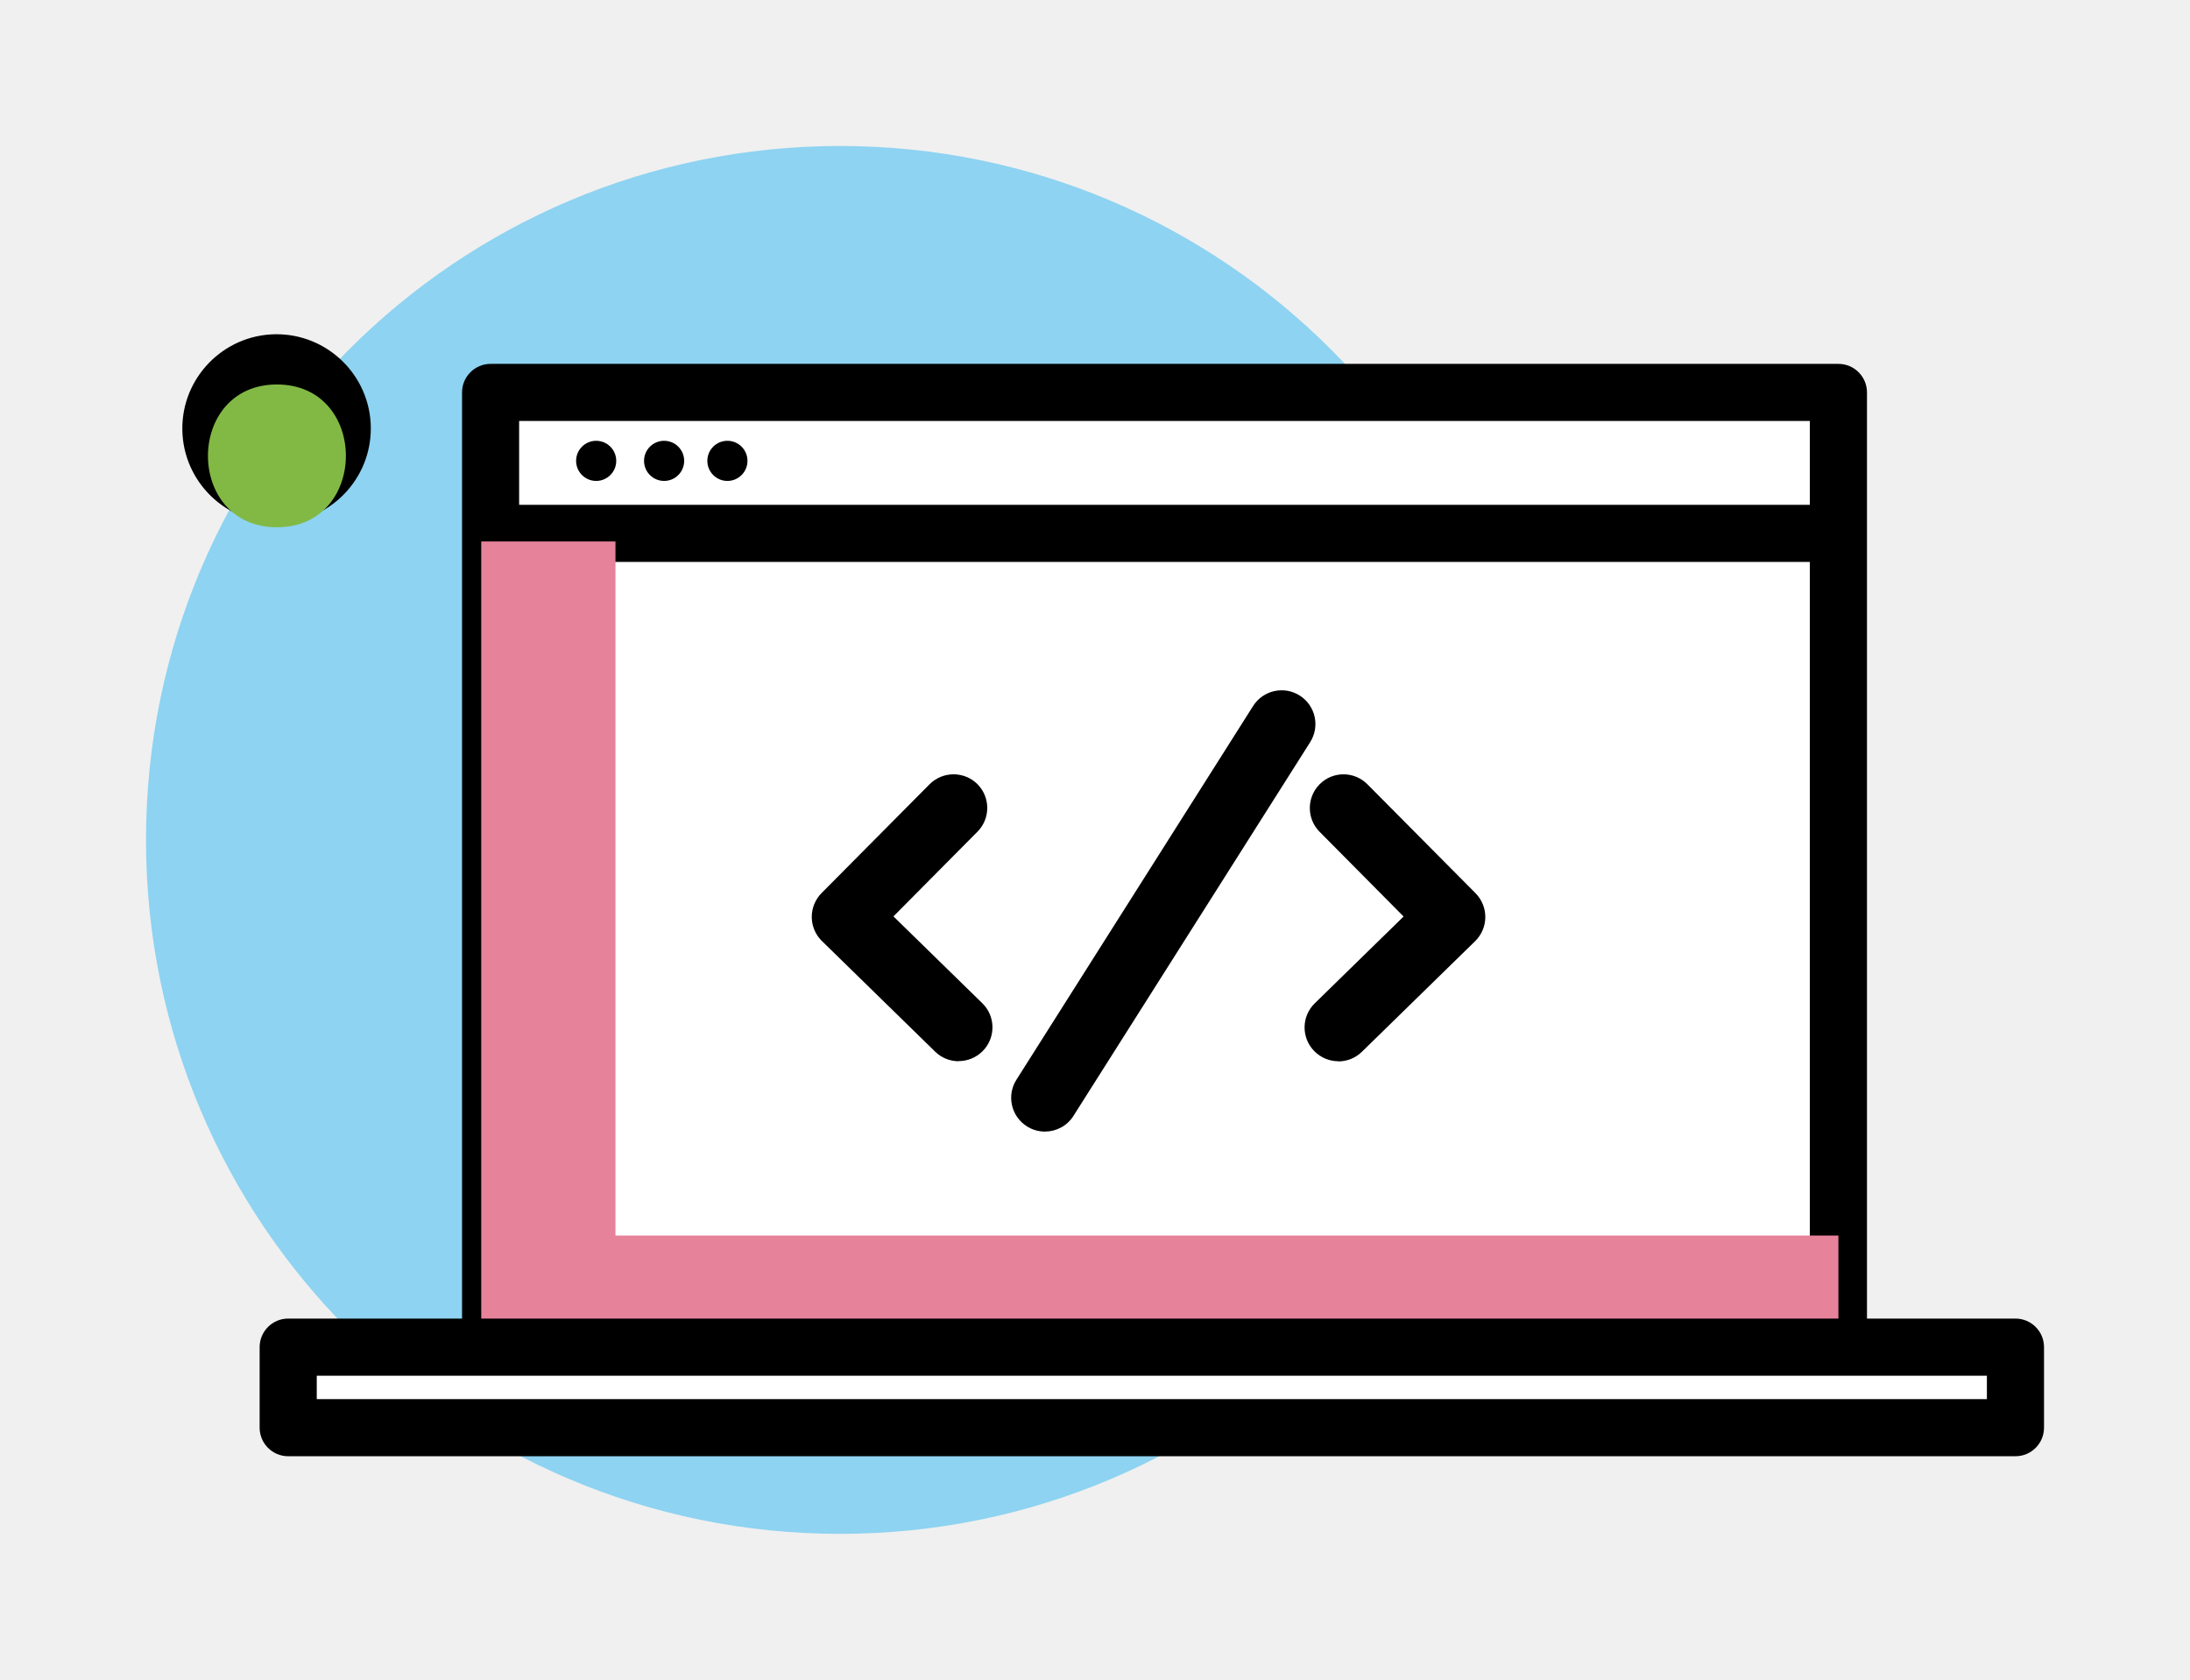
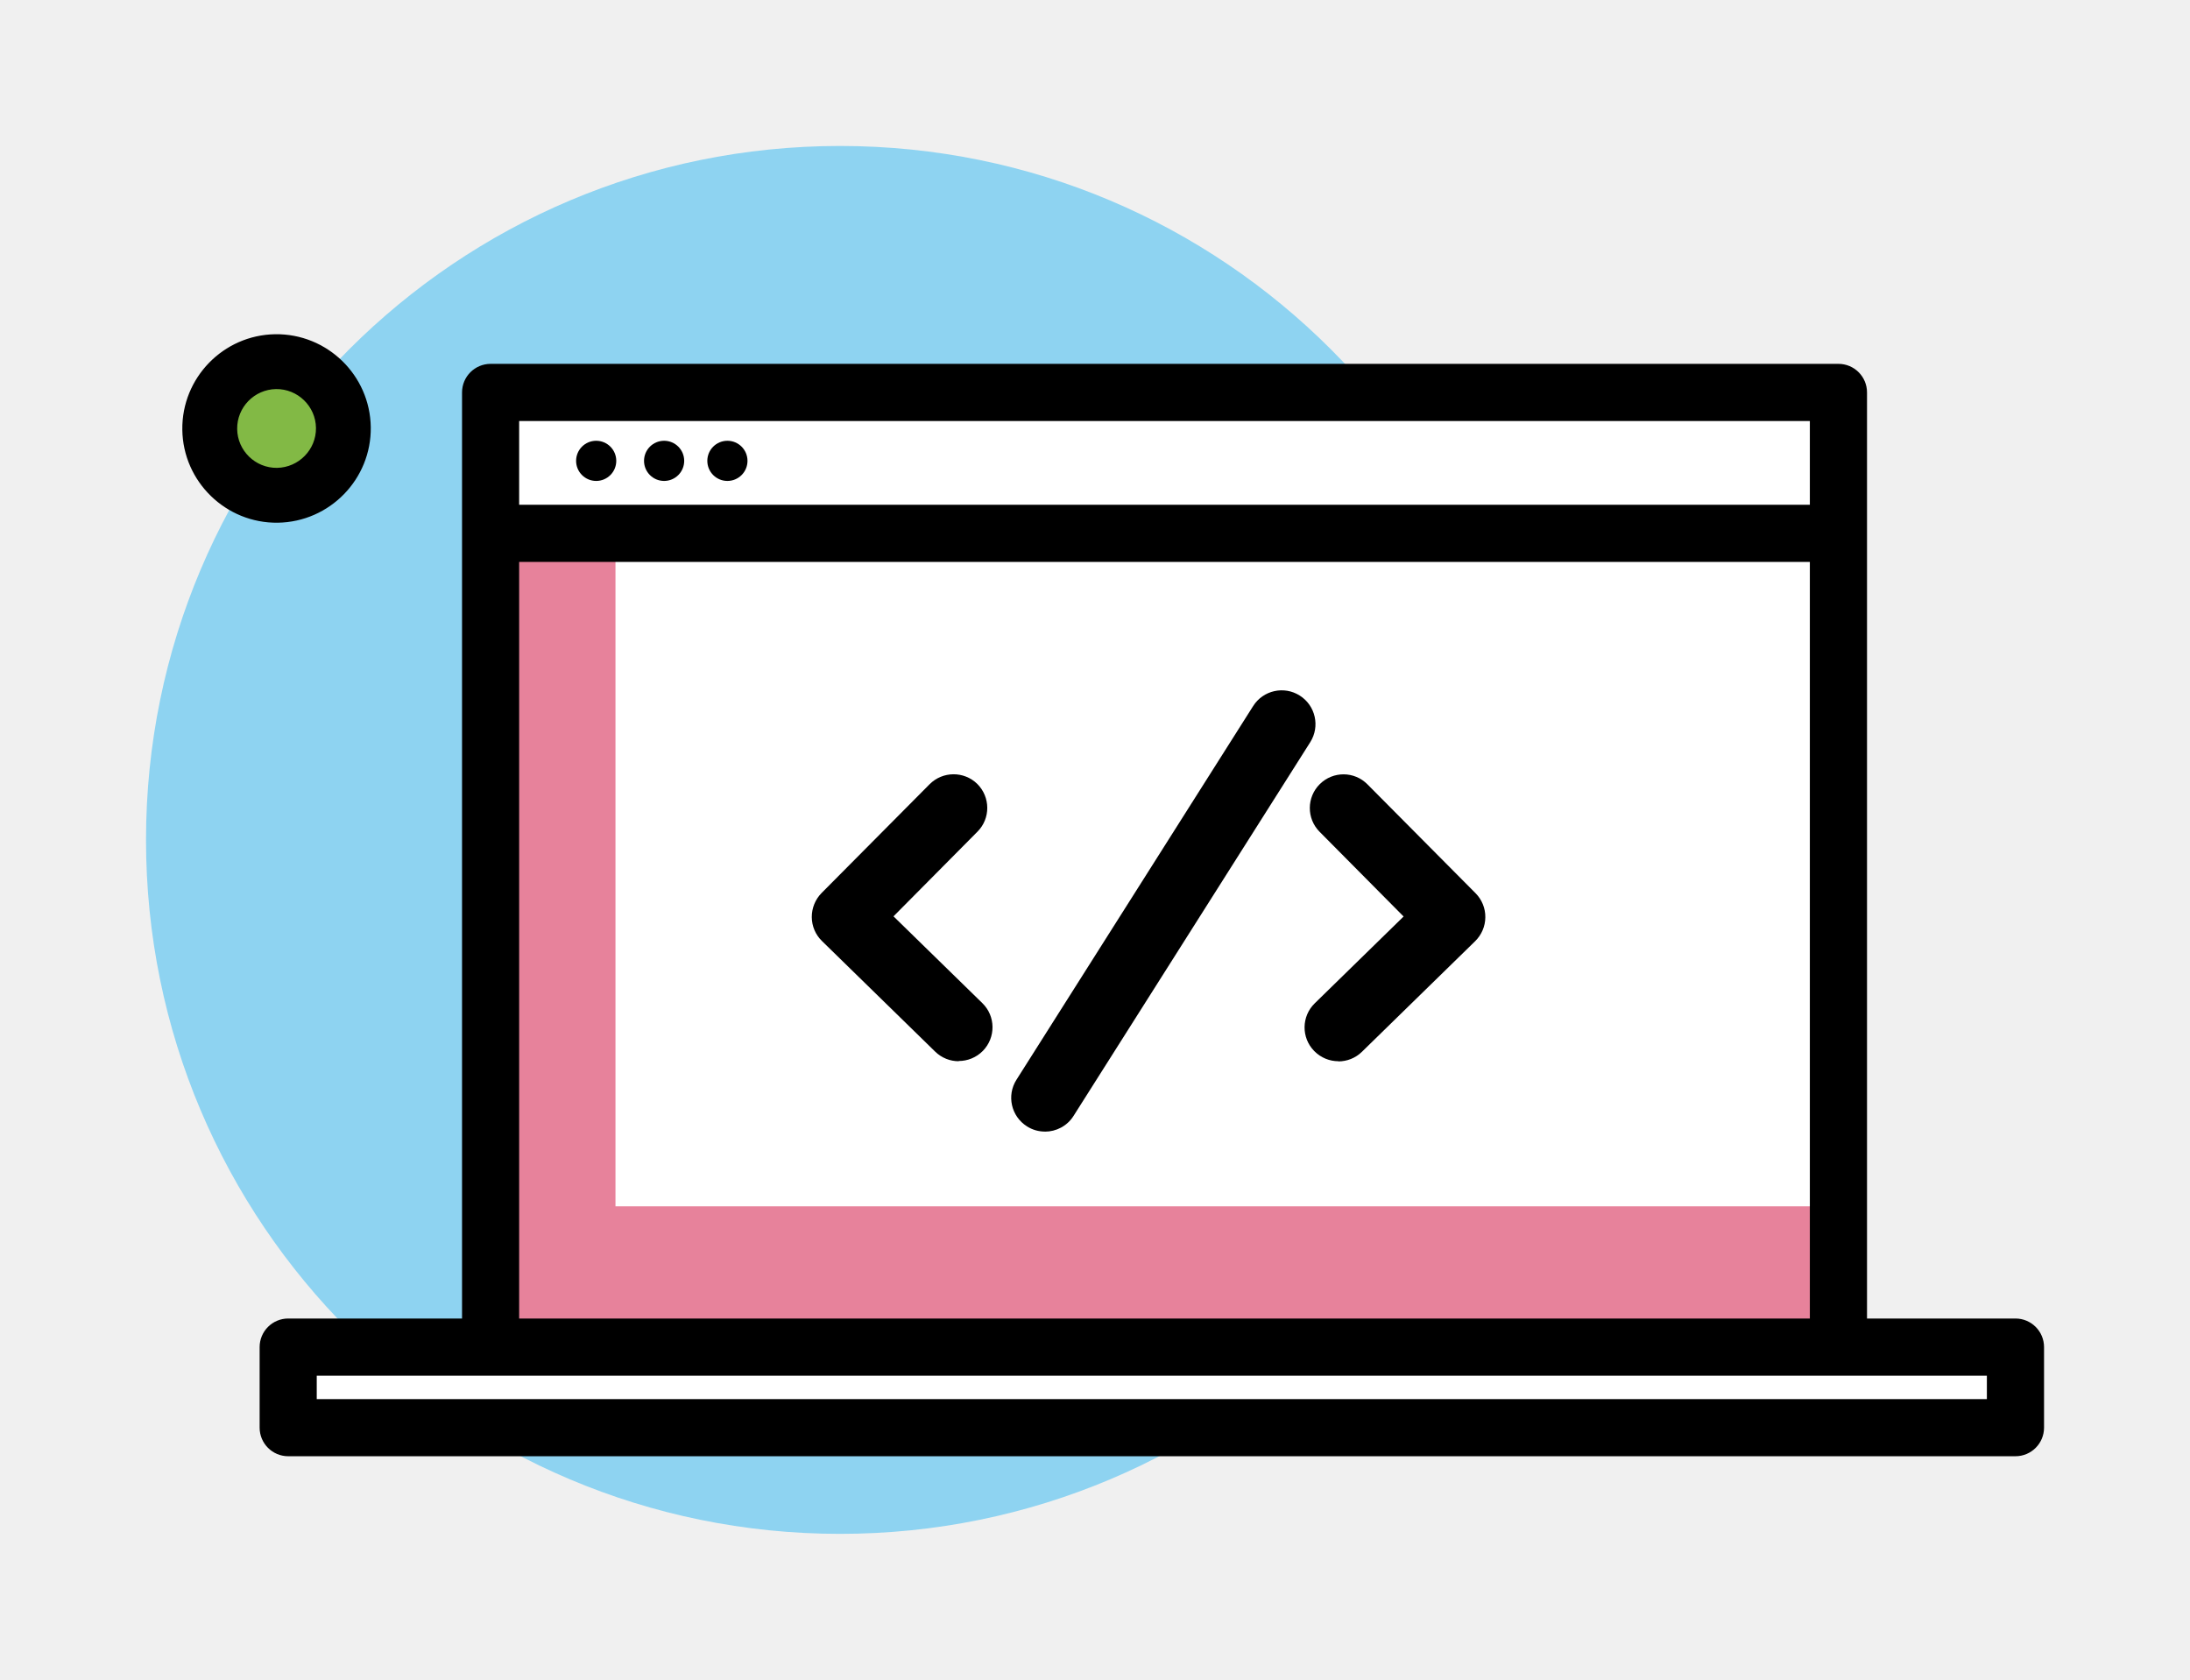
<svg xmlns="http://www.w3.org/2000/svg" width="150" height="115.069" viewBox="0 0 39.687 30.445" version="1.1" id="svg11636">
  <defs id="defs11630" />
  <g id="layer1" transform="translate(61.02199,-125.8556)">
-     <g transform="matrix(0.6901252,0,0,0.6901252,-353.3585,-693.7945)" id="g1820" style="stroke-width:0.383">
-       <circle style="fill:#8ed3f1;stroke-width:0.383" cx="445.657" cy="1209.741" r="18.224" id="circle1760" />
-       <g id="g1774" style="stroke-width:0.383">
-         <g id="g1766" style="stroke-width:0.383">
-           <path style="fill:#ffffff;stroke-width:0.383" d="m 432.223,1197.763 c 1.234,1.782 -0.682,3.752 -2.498,2.568 -0.088,-0.058 -0.168,-0.135 -0.228,-0.222 -1.233,-1.783 0.682,-3.752 2.498,-2.568 0.088,0.058 0.168,0.135 0.228,0.222 z" id="path1762" />
-           <path d="m 430.895,1201.41 c -1.363,0.019 -2.489,-1.076 -2.508,-2.44 -0.019,-1.364 1.076,-2.489 2.439,-2.509 1.365,-0.019 2.491,1.076 2.51,2.44 0.019,1.364 -1.076,2.49 -2.441,2.509 z m -0.049,-3.509 c -0.57,0.01 -1.026,0.479 -1.019,1.049 0.007,0.57 0.478,1.027 1.047,1.02 0.57,-0.01 1.029,-0.479 1.021,-1.049 -0.007,-0.569 -0.479,-1.027 -1.049,-1.02 z" id="path1764" style="stroke-width:0.383" />
-         </g>
-         <g id="g1772" style="stroke-width:0.383">
-           <g id="g1770" style="stroke-width:0.383">
-             <path style="fill:#82b945;stroke-width:0.383" d="m 430.871,1201.53 c 2.413,0 2.417,-3.75 0,-3.75 -2.413,0 -2.417,3.75 0,3.75 z" id="path1768" />
-           </g>
-         </g>
-       </g>
-       <g id="g1818" style="stroke-width:0.383">
-         <g id="g1810" style="stroke-width:0.383">
-           <g id="g1806" style="stroke-width:0.383">
-             <g id="g1780" style="stroke-width:0.383">
-               <rect style="fill:#ffffff;stroke-width:0.383" x="436.481" y="1197.989" width="35.392" height="25.338" id="rect1776" />
-               <path d="m 471.874,1224.077 h -35.392 c -0.414,0 -0.75,-0.336 -0.75,-0.75 v -25.338 c 0,-0.414 0.336,-0.75 0.75,-0.75 h 35.392 c 0.414,0 0.75,0.336 0.75,0.75 v 25.338 c 0,0.414 -0.336,0.75 -0.75,0.75 z m -34.643,-1.5 h 33.892 v -23.838 h -33.892 z" id="path1778" style="stroke-width:0.383" />
-             </g>
-             <path d="m 471.572,1202.441 h -34.954 c -0.414,0 -0.75,-0.336 -0.75,-0.75 0,-0.414 0.336,-0.75 0.75,-0.75 h 34.954 c 0.414,0 0.75,0.336 0.75,0.75 0,0.414 -0.336,0.75 -0.75,0.75 z" id="path1782" style="stroke-width:0.383" />
-             <circle cx="439.254" cy="1199.786" r="0.527" id="circle1784" style="stroke-width:0.383" />
-             <circle cx="441.038" cy="1199.786" r="0.527" id="circle1786" style="stroke-width:0.383" />
-             <circle cx="442.7" cy="1199.786" r="0.527" id="circle1788" style="stroke-width:0.383" />
-             <g id="g1804" style="stroke-width:0.383">
-               <g id="g1792" style="stroke-width:0.383">
-                 <path d="m 448.774,1215.553 c -0.224,0 -0.447,-0.084 -0.62,-0.253 l -2.972,-2.904 c -0.169,-0.165 -0.265,-0.391 -0.267,-0.627 -0.001,-0.236 0.091,-0.464 0.257,-0.632 l 2.835,-2.856 c 0.345,-0.348 0.906,-0.35 1.254,-0.01 0.348,0.346 0.35,0.907 0.005,1.254 l -2.206,2.224 2.333,2.28 c 0.351,0.342 0.357,0.903 0.015,1.253 -0.174,0.177 -0.404,0.267 -0.634,0.267 z" id="path1790" style="stroke-width:0.383" />
-               </g>
-               <g id="g1796" style="stroke-width:0.383">
-                 <path d="m 458.743,1215.553 c -0.23,0 -0.46,-0.09 -0.634,-0.268 -0.343,-0.35 -0.336,-0.911 0.014,-1.253 l 2.333,-2.28 -2.205,-2.224 c -0.345,-0.347 -0.343,-0.908 0.005,-1.254 0.348,-0.344 0.909,-0.342 1.254,0.01 l 2.835,2.856 c 0.166,0.168 0.259,0.396 0.257,0.632 -0.002,0.236 -0.098,0.462 -0.267,0.627 l -2.972,2.904 c -0.173,0.17 -0.397,0.254 -0.62,0.254 z" id="path1794" style="stroke-width:0.383" />
-               </g>
-               <g id="g1802" style="stroke-width:0.383">
-                 <line style="fill:#ffffff;stroke-width:0.383" x1="451.038" y1="1216.514" x2="457.253" y2="1206.698" id="line1798" />
-                 <path d="m 451.037,1217.4 c -0.162,0 -0.326,-0.044 -0.473,-0.138 -0.414,-0.262 -0.537,-0.81 -0.275,-1.223 l 6.216,-9.816 c 0.262,-0.413 0.81,-0.536 1.223,-0.274 0.414,0.262 0.537,0.81 0.275,1.224 l -6.216,9.815 c -0.168,0.267 -0.456,0.412 -0.75,0.412 z" id="path1800" style="stroke-width:0.383" />
-               </g>
-             </g>
-           </g>
-           <polygon style="fill:#e7829b;stroke-width:0.383" points="471.874,1223.097 471.874,1220.13 439.761,1220.13 439.761,1201.903 436.236,1201.903 436.236,1220.766 436.236,1223.097 441.534,1223.097 " id="polygon1808" />
-         </g>
-         <g id="g1816" style="stroke-width:0.383">
-           <rect style="fill:#ffffff;stroke-width:0.383" x="431.167" y="1223.061" width="45.356" height="2.115" id="rect1812" />
-           <path d="m 476.523,1225.926 h -45.356 c -0.414,0 -0.75,-0.336 -0.75,-0.75 v -2.115 c 0,-0.414 0.336,-0.75 0.75,-0.75 h 45.356 c 0.414,0 0.75,0.336 0.75,0.75 v 2.115 c 0,0.414 -0.336,0.75 -0.75,0.75 z m -44.606,-1.5 h 43.856 v -0.615 h -43.856 z" id="path1814" style="stroke-width:0.383" />
-         </g>
-       </g>
+     <g id="g10658">
+       <circle style="fill:#8ed3f1;stroke-width:0.265" cx="-45.799" cy="141.078" r="12.577" id="circle1760" />
+       <path style="fill:#ffffff;stroke-width:0.265" d="m -55.07,132.812 c 0.852,1.23 -0.471,2.589 -1.724,1.772 -0.061,-0.04 -0.116,-0.093 -0.157,-0.153 -0.851,-1.23 0.471,-2.589 1.724,-1.772 0.061,0.04 0.116,0.093 0.157,0.153 z" id="path1762" />
+       <path id="path1768" d="m -56.004,134.882 c 1.665,0 1.668,-2.588 0,-2.588 -1.665,0 -1.668,2.588 0,2.588 z" style="fill:#82b945;stroke-width:0.265" />
+       <path d="m -55.987,135.329 c -0.941,0.013 -1.718,-0.743 -1.731,-1.684 -0.013,-0.941 0.743,-1.718 1.683,-1.732 0.942,-0.013 1.719,0.743 1.732,1.684 0.013,0.941 -0.743,1.718 -1.685,1.732 z m -0.034,-2.422 c -0.393,0.007 -0.708,0.331 -0.703,0.724 0.005,0.393 0.33,0.709 0.723,0.704 0.393,-0.007 0.71,-0.331 0.705,-0.724 -0.005,-0.393 -0.331,-0.709 -0.724,-0.704 z" id="path1764" style="stroke-width:0.265" />
+       <rect style="fill:#ffffff;stroke-width:0.265" x="-52.132" y="132.968" width="24.425" height="17.486" id="rect1776" />
+       <polygon transform="matrix(0.6901252,0,0,0.6901252,-353.3585,-694.3237)" style="fill:#e7829b;stroke-width:0.383" points="441.534,1223.097 471.874,1223.097 471.874,1220.13 439.761,1220.13 439.761,1201.903 436.236,1201.903 436.236,1220.766 436.236,1223.097 " id="polygon1808" />
+       <path d="m -27.706,150.972 h -24.425 c -0.286,0 -0.518,-0.232 -0.518,-0.518 v -17.486 c 0,-0.286 0.232,-0.518 0.518,-0.518 h 24.425 c 0.286,0 0.518,0.232 0.518,0.518 v 17.486 c 0,0.286 -0.232,0.518 -0.518,0.518 z m -23.908,-1.035 h 23.39 v -16.451 h -23.39 z" id="path1778" style="stroke-width:0.265" />
+       <path style="stroke-width:0.265" id="path1782" d="m -27.915,136.04 h -24.123 c -0.286,0 -0.518,-0.232 -0.518,-0.518 0,-0.286 0.232,-0.518 0.518,-0.518 h 24.123 c 0.286,0 0.518,0.232 0.518,0.518 0,0.286 -0.232,0.518 -0.518,0.518 z" />
+       <circle style="stroke-width:0.265" id="circle1784" r="0.364" cy="134.208" cx="-50.218" />
+       <circle style="stroke-width:0.265" id="circle1786" r="0.364" cy="134.208" cx="-48.987" />
+       <circle style="stroke-width:0.265" id="circle1788" r="0.364" cy="134.208" cx="-47.84" />
+       <path style="stroke-width:0.265" id="path1790" d="m -43.648,145.089 c -0.155,0 -0.308,-0.058 -0.428,-0.175 l -2.051,-2.004 c -0.117,-0.114 -0.183,-0.27 -0.184,-0.433 -6.9e-4,-0.163 0.063,-0.32 0.177,-0.436 l 1.957,-1.971 c 0.238,-0.24 0.625,-0.242 0.865,-0.007 0.24,0.239 0.242,0.626 0.004,0.865 l -1.522,1.535 1.61,1.573 c 0.242,0.236 0.246,0.623 0.01,0.865 -0.12,0.122 -0.279,0.184 -0.438,0.184 z" />
+       <path style="stroke-width:0.265" id="path1794" d="m -36.768,145.089 c -0.159,0 -0.317,-0.062 -0.438,-0.185 -0.237,-0.242 -0.232,-0.629 0.01,-0.865 l 1.61,-1.573 -1.522,-1.535 c -0.238,-0.239 -0.237,-0.627 0.004,-0.865 0.24,-0.237 0.627,-0.236 0.865,0.007 l 1.957,1.971 c 0.115,0.116 0.179,0.273 0.177,0.436 -0.001,0.163 -0.068,0.319 -0.184,0.433 l -2.051,2.004 c -0.119,0.117 -0.274,0.175 -0.428,0.175 z" />
+       <line id="line1798" y2="138.978" x2="-37.797" y1="145.753" x1="-42.086" style="fill:#ffffff;stroke-width:0.265" />
+       <path style="stroke-width:0.265" id="path1800" d="m -42.086,146.364 c -0.112,0 -0.225,-0.03 -0.326,-0.095 -0.286,-0.181 -0.371,-0.559 -0.19,-0.844 l 4.29,-6.774 c 0.181,-0.285 0.559,-0.37 0.844,-0.189 0.286,0.181 0.371,0.559 0.19,0.845 l -4.29,6.774 c -0.116,0.184 -0.315,0.284 -0.518,0.284 z" />
+       <rect style="fill:#ffffff;stroke-width:0.265" x="-55.799" y="150.271" width="31.301" height="1.46" id="rect1812" />
+       <path d="m -24.498,152.248 h -31.301 c -0.286,0 -0.518,-0.232 -0.518,-0.518 v -1.46 c 0,-0.286 0.232,-0.518 0.518,-0.518 h 31.301 c 0.286,0 0.518,0.232 0.518,0.518 v 1.46 c 0,0.286 -0.232,0.518 -0.518,0.518 z m -30.784,-1.035 h 30.266 v -0.424 h -30.266 z" id="path1814" style="stroke-width:0.265" />
    </g>
  </g>
</svg>
